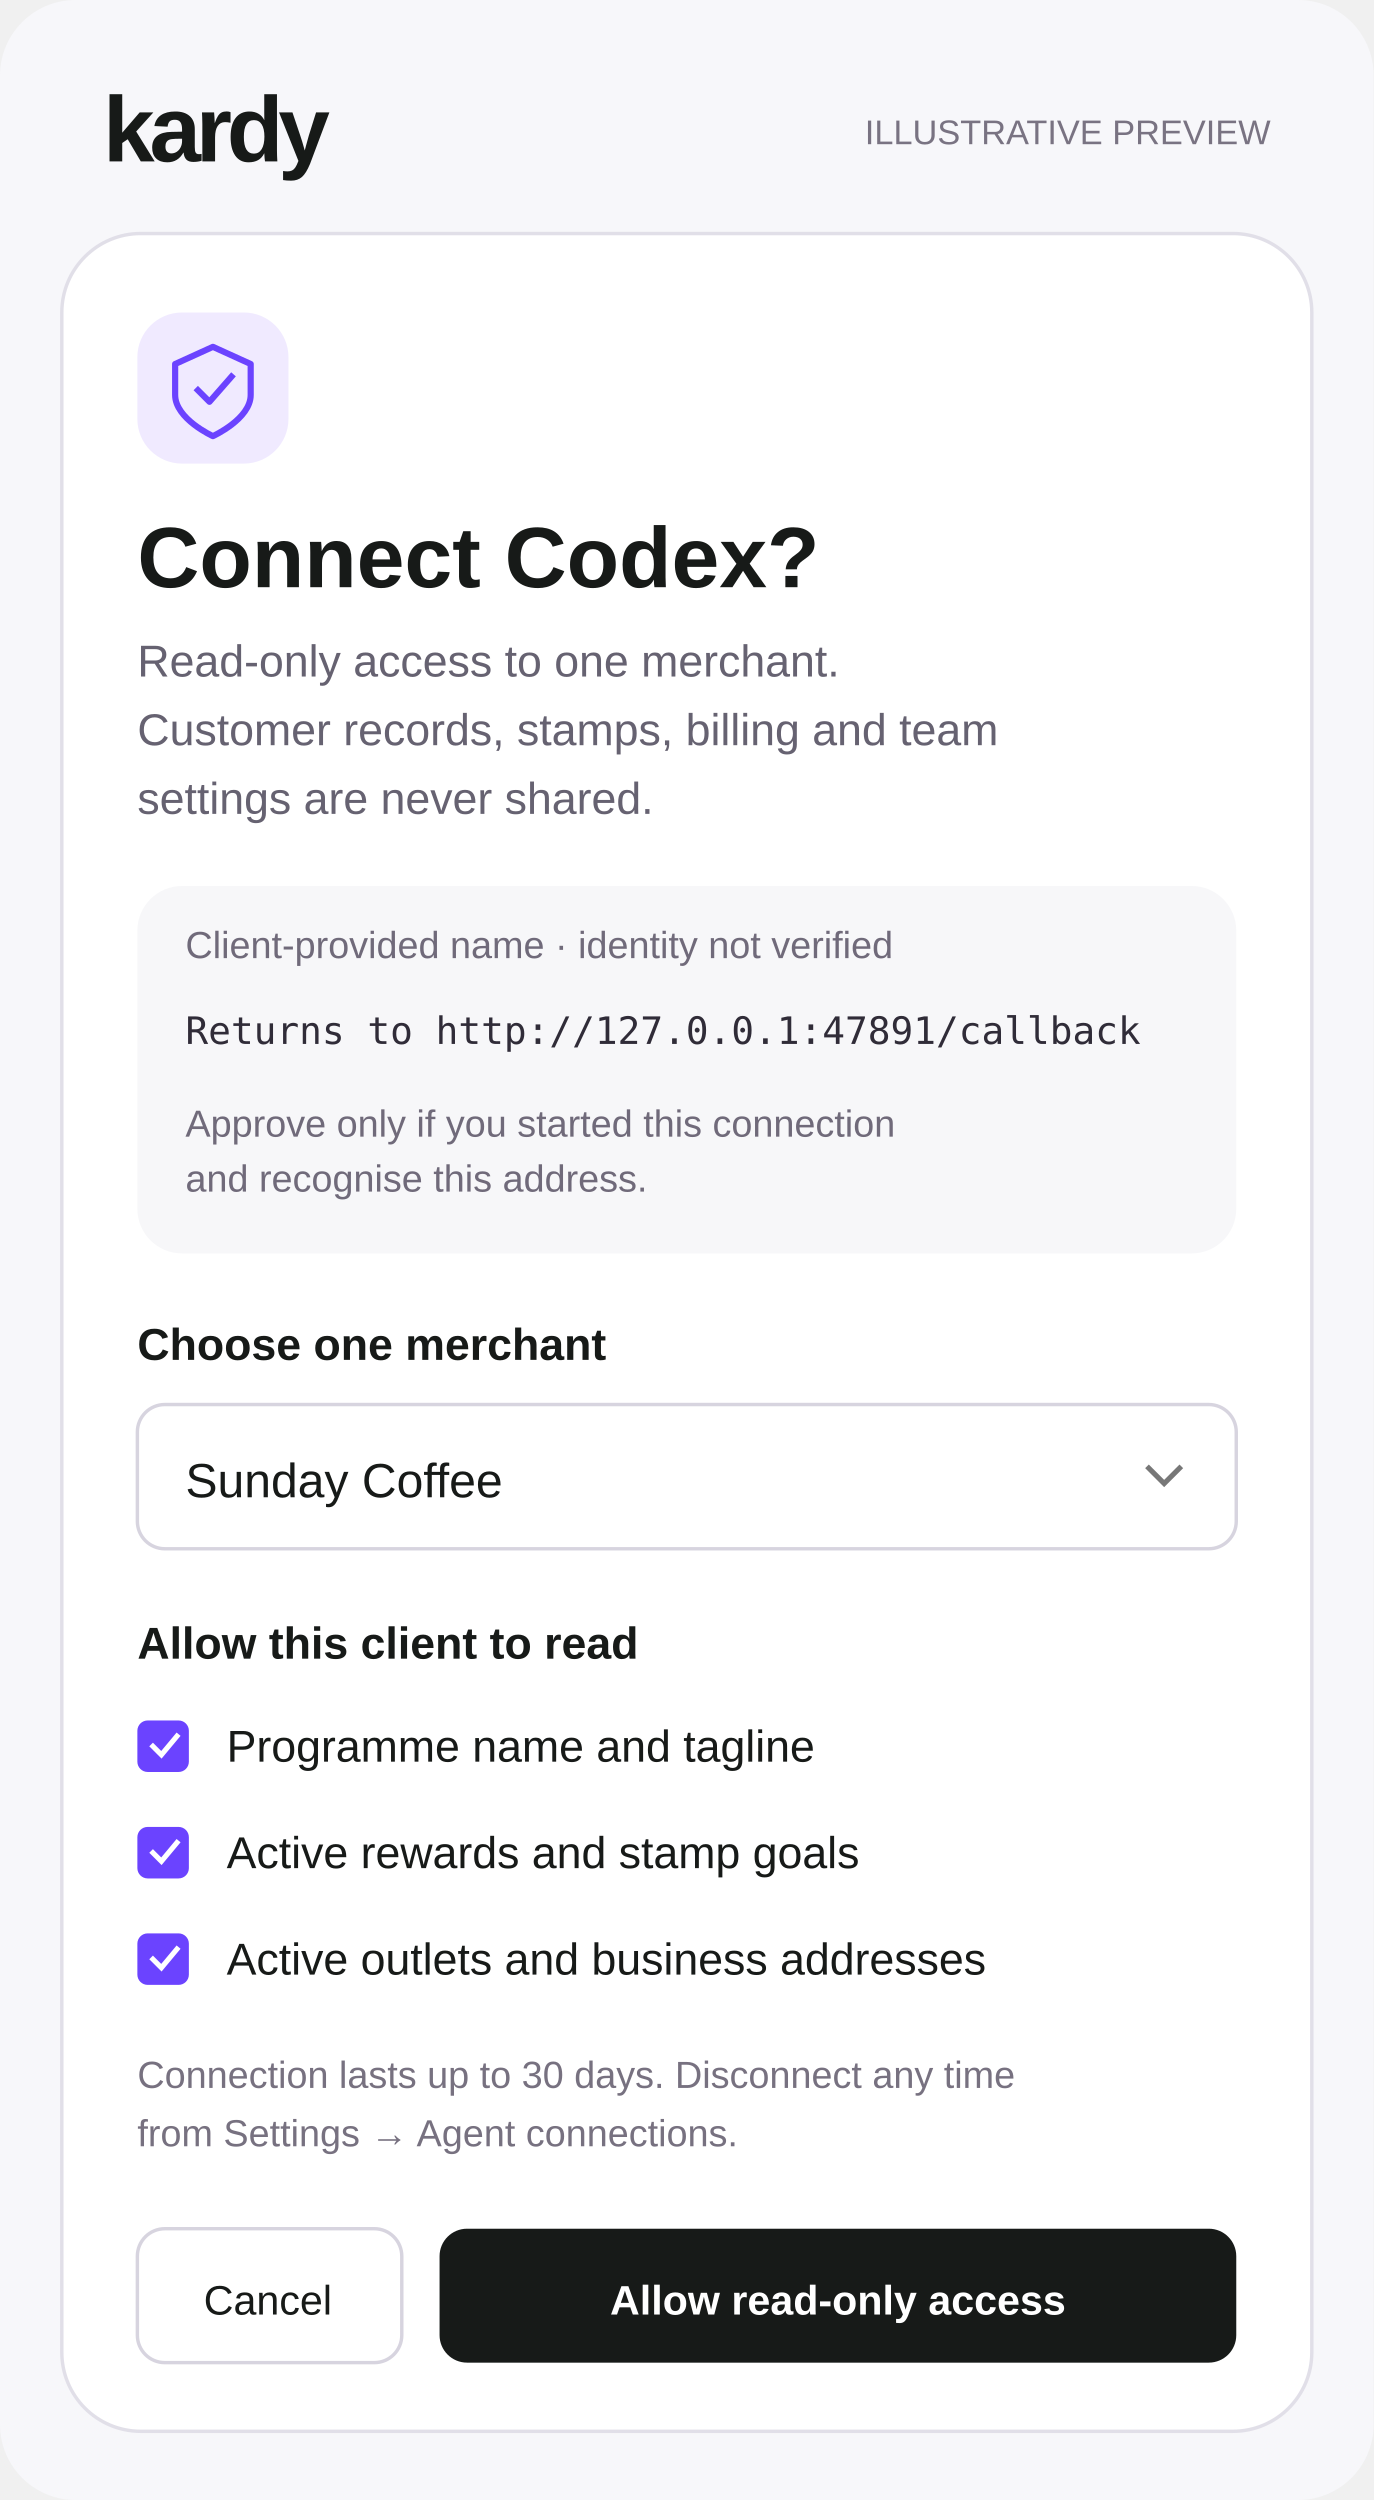
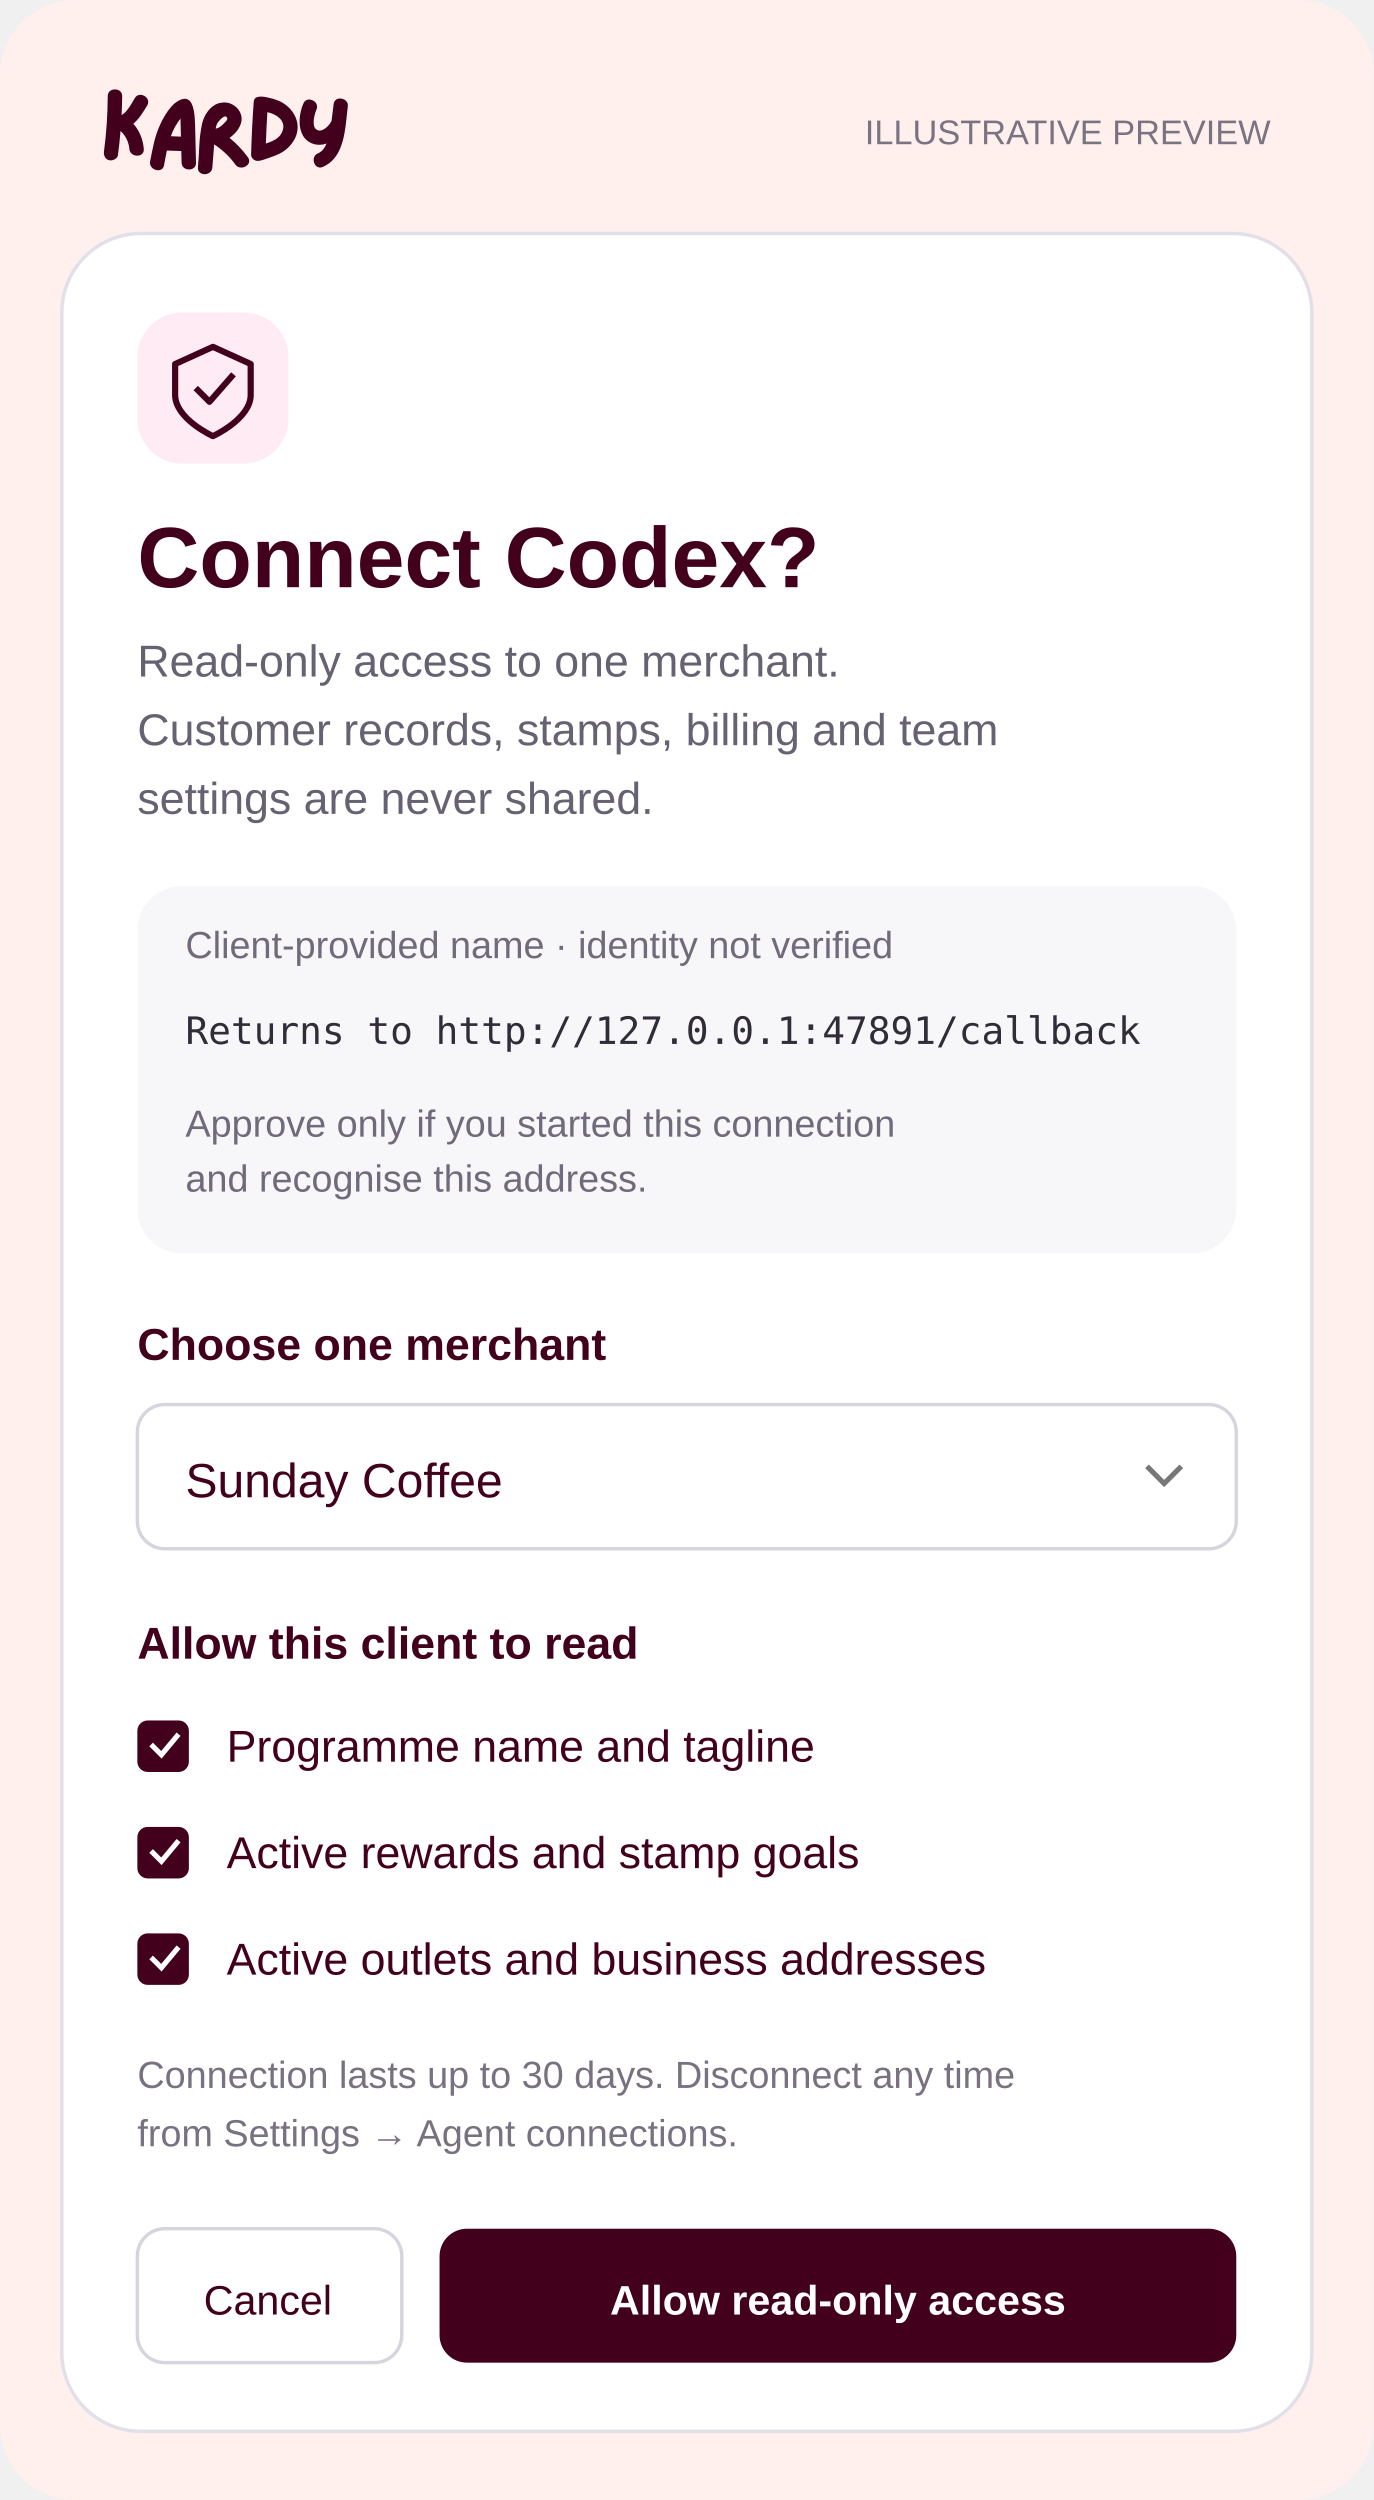
<svg xmlns="http://www.w3.org/2000/svg" viewBox="0 0 400 728" role="img" aria-labelledby="title desc">
-   <rect width="400" height="728" rx="22" fill="#f7f7fa" />
-   <g font-family="Arial, sans-serif" fill="#171a18">
-     <text x="30" y="47" font-size="27" font-weight="700" letter-spacing="-1.5">kardy</text>
+   <rect width="400" height="728" rx="22" fill="#FFF0EE" />
+   <g font-family="Arial, sans-serif" fill="#42001C">
+     <svg x="30" y="24.86" width="71.55" height="27" viewBox="325 255 790 277" fill="#42001C">
+       <path d="M 154.594 -195.406 C 148.406 -184.895 141.754 -174.535 134.641 -164.328 C 127.535 -154.129 119.348 -145.008 110.078 -136.969 C 129.859 -114.289 141.086 -87.391 143.766 -56.266 C 144.18 -50.492 143 -45.805 140.219 -42.203 C 137.438 -38.598 133.828 -36.227 129.391 -35.094 C 124.961 -33.957 120.379 -33.957 115.641 -35.094 C 110.898 -36.227 106.773 -38.598 103.266 -42.203 C 99.766 -45.805 97.805 -50.492 97.391 -56.266 C 96.359 -67.398 93.367 -77.914 88.422 -87.812 C 83.473 -97.707 76.984 -106.363 68.953 -113.781 C 66.891 -87.602 64.102 -61.734 60.594 -36.172 C 59.977 -32.047 58.07 -28.594 54.875 -25.812 C 51.688 -23.031 47.977 -21.07 43.75 -19.938 C 39.52 -18.801 35.551 -18.75 31.844 -19.781 C 25.25 -21.645 20.711 -25.305 18.234 -30.766 C 15.766 -36.223 14.941 -42.047 15.766 -48.234 C 19.68 -77.504 22.617 -106.926 24.578 -136.5 C 26.535 -166.082 27.617 -195.613 27.828 -225.094 C 27.828 -231.07 29.375 -235.863 32.469 -239.469 C 35.562 -243.07 39.426 -245.441 44.062 -246.578 C 48.695 -247.711 53.332 -247.711 57.969 -246.578 C 62.602 -245.441 66.469 -243.07 69.562 -239.469 C 72.656 -235.863 74.203 -231.07 74.203 -225.094 C 73.992 -214.988 73.785 -204.938 73.578 -194.938 C 73.379 -184.945 72.969 -174.898 72.344 -164.797 C 78.531 -168.504 84.195 -173.5 89.344 -179.781 C 94.5 -186.07 99.141 -192.723 103.266 -199.734 C 107.391 -206.742 111.102 -213.031 114.406 -218.594 C 117.488 -223.75 121.242 -227.098 125.672 -228.641 C 130.109 -230.191 134.645 -230.348 139.281 -229.109 C 143.926 -227.867 147.945 -225.547 151.344 -222.141 C 154.75 -218.742 156.863 -214.727 157.688 -210.094 C 158.508 -205.457 157.477 -200.562 154.594 -195.406 Z M 154.594 -195.406 " transform="translate(312.3325 504.75)" />
+       <path d="M 160.156 -135.734 C 160.781 -115.117 161.297 -94.504 161.703 -73.891 C 162.117 -53.285 162.633 -32.676 163.25 -12.062 C 163.457 -6.082 162.016 -1.289 158.922 2.312 C 155.828 5.926 152.016 8.297 147.484 9.422 C 142.953 10.555 138.363 10.504 133.719 9.266 C 129.082 8.035 125.164 5.664 121.969 2.156 C 118.781 -1.34 117.082 -6.082 116.875 -12.062 C 116.664 -18.238 116.508 -24.422 116.406 -30.609 C 116.301 -36.797 116.145 -42.977 115.938 -49.156 L 69.562 -50.703 C 67.914 -43.078 66.367 -35.348 64.922 -27.516 C 63.484 -19.68 62.039 -11.848 60.594 -4.016 C 59.57 1.754 57.254 5.977 53.641 8.656 C 50.035 11.332 45.863 12.672 41.125 12.672 C 36.383 12.672 31.898 11.43 27.672 8.953 C 23.441 6.484 20.141 3.086 17.766 -1.234 C 15.398 -5.566 14.734 -10.617 15.766 -16.391 C 19.473 -36.586 23.645 -56.578 28.281 -76.359 C 32.926 -96.148 39.473 -115.426 47.922 -134.188 C 52.047 -143.457 57.301 -153.453 63.688 -164.172 C 70.082 -174.891 77.348 -184.734 85.484 -193.703 C 93.629 -202.672 102.648 -209.32 112.547 -213.656 C 121.816 -217.562 129.336 -218.281 135.109 -215.812 C 140.879 -213.344 145.414 -208.859 148.719 -202.359 C 152.02 -195.867 154.441 -188.5 155.984 -180.25 C 157.523 -172.008 158.551 -163.867 159.062 -155.828 C 159.582 -147.785 159.945 -141.086 160.156 -135.734 Z M 84.094 -101.719 C 83.895 -100.895 83.641 -100.07 83.328 -99.25 C 83.016 -98.426 82.656 -97.602 82.25 -96.781 C 87.812 -96.57 93.27 -96.363 98.625 -96.156 C 103.988 -95.945 109.348 -95.738 114.703 -95.531 C 114.504 -102.133 114.352 -108.785 114.25 -115.484 C 114.145 -122.18 113.988 -128.93 113.781 -135.734 C 113.57 -138.41 113.469 -141.242 113.469 -144.234 C 113.469 -147.223 113.469 -150.266 113.469 -153.359 C 109.969 -149.234 106.977 -145.211 104.5 -141.297 C 100.383 -135.109 96.625 -128.719 93.219 -122.125 C 89.82 -115.531 86.781 -108.727 84.094 -101.719 Z M 84.094 -101.719 " transform="translate(460.742 504.75)" />
+       <path d="M 175.922 -29.375 C 179.43 -24.633 180.875 -19.992 180.25 -15.453 C 179.633 -10.922 177.676 -7.055 174.375 -3.859 C 171.082 -0.672 167.113 1.594 162.469 2.938 C 157.832 4.281 153.094 4.332 148.25 3.094 C 143.406 1.852 139.234 -1.133 135.734 -5.875 C 126.453 -18.656 116.094 -30.457 104.656 -41.281 C 93.219 -52.102 80.906 -61.844 67.719 -70.5 C 66.688 -58.125 65.707 -45.852 64.781 -33.688 C 63.852 -21.531 62.875 -9.27 61.844 3.094 C 61.426 9.07 59.516 13.812 56.109 17.312 C 52.711 20.82 48.645 23.191 43.906 24.422 C 39.164 25.66 34.578 25.66 30.141 24.422 C 25.711 23.191 22.055 20.82 19.172 17.312 C 16.285 13.812 15.047 9.07 15.453 3.094 C 17.305 -19.582 18.75 -42.566 19.781 -65.859 C 20.812 -89.148 23.598 -111.926 28.141 -134.188 C 30.398 -145.52 34.625 -156.547 40.812 -167.266 C 47 -177.984 54.883 -186.898 64.469 -194.016 C 74.051 -201.129 85.234 -204.891 98.016 -205.297 C 106.879 -205.711 115.273 -204.062 123.203 -200.344 C 131.141 -196.633 137.891 -191.535 143.453 -185.047 C 149.023 -178.555 152.789 -171.133 154.75 -162.781 C 156.707 -154.438 156.242 -145.832 153.359 -136.969 C 150.473 -128.312 145.781 -120.016 139.281 -112.078 C 132.789 -104.141 125.32 -97.285 116.875 -91.516 C 138.926 -73.785 158.609 -53.07 175.922 -29.375 Z M 109.766 -153.359 C 108.941 -157.484 107.344 -159.801 104.969 -160.312 C 102.594 -160.832 99.91 -160.16 96.922 -158.297 C 93.941 -156.441 91.008 -154.07 88.125 -151.188 C 85.238 -148.301 82.766 -145.469 80.703 -142.688 C 78.641 -139.906 77.297 -137.895 76.672 -136.656 C 75.023 -132.125 73.582 -126.973 72.344 -121.203 C 76.469 -121.816 80.176 -123.102 83.469 -125.062 C 86.77 -127.02 89.969 -129.441 93.062 -132.328 C 94.301 -133.566 96.363 -135.523 99.25 -138.203 C 102.133 -140.879 104.707 -143.66 106.969 -146.547 C 109.238 -149.441 110.172 -151.711 109.766 -153.359 Z M 109.766 -153.359 " transform="translate(614.7168 504.75)" />
+       <path d="M 67.094 -221.688 C 79.25 -219.414 90.992 -216.016 102.328 -211.484 C 113.672 -206.953 124.188 -200.359 133.875 -191.703 C 144.383 -182.211 152.523 -170.922 158.297 -157.828 C 164.078 -144.742 166.141 -131.094 164.484 -116.875 C 163.047 -104.707 159.18 -93.473 152.891 -83.172 C 146.609 -72.867 138.93 -63.801 129.859 -55.969 C 119.754 -47.312 107.848 -40.352 94.141 -35.094 C 80.441 -29.832 67.301 -25.145 54.719 -21.031 C 51.219 -20 47.66 -19.066 44.047 -18.234 C 40.441 -17.41 36.891 -17.207 33.391 -17.625 C 28.441 -18.445 24.164 -20.816 20.562 -24.734 C 16.957 -28.648 15.254 -33.082 15.453 -38.031 C 16.898 -94.094 19.688 -150.363 23.812 -206.844 C 24.219 -213.238 26.328 -217.672 30.141 -220.141 C 33.953 -222.617 38.488 -223.957 43.75 -224.156 C 49.008 -224.363 54.113 -224.055 59.062 -223.234 C 61.738 -222.816 64.414 -222.301 67.094 -221.688 Z M 116.562 -114.094 C 119.445 -122.539 119.91 -130.113 117.953 -136.812 C 115.992 -143.508 112.438 -149.383 107.281 -154.438 C 102.133 -159.488 96.055 -163.66 89.047 -166.953 C 82.035 -170.254 74.926 -172.629 67.719 -174.078 C 65.656 -140.066 64.004 -106.469 62.766 -73.281 C 70.391 -75.75 77.754 -78.582 84.859 -81.781 C 91.973 -84.977 98.312 -89.148 103.875 -94.297 C 109.445 -99.453 113.676 -106.051 116.562 -114.094 Z M 116.562 -114.094 " transform="translate(785.6969 504.75)" />
+       <path d="M 124.906 -199.734 C 125.531 -205.504 127.645 -209.938 131.25 -213.031 C 134.852 -216.125 138.973 -217.82 143.609 -218.125 C 148.254 -218.438 152.789 -217.613 157.219 -215.656 C 161.656 -213.695 165.16 -210.656 167.734 -206.531 C 170.305 -202.414 171.18 -197.473 170.359 -191.703 C 168.711 -178.297 167.164 -164.117 165.719 -149.172 C 164.281 -134.234 162.172 -119.238 159.391 -104.188 C 156.609 -89.145 152.586 -74.77 147.328 -61.062 C 142.066 -47.352 134.898 -35.086 125.828 -24.266 C 116.766 -13.441 105.125 -4.836 90.906 1.547 C 85.539 4.016 80.641 4.523 76.203 3.078 C 71.773 1.641 68.223 -0.984 65.547 -4.797 C 62.867 -8.609 61.27 -12.938 60.75 -17.781 C 60.238 -22.625 61.062 -27.207 63.219 -31.531 C 65.383 -35.863 69.148 -39.266 74.516 -41.734 C 81.523 -44.828 87.242 -49.207 91.672 -54.875 C 96.109 -60.551 99.664 -66.789 102.344 -73.594 C 93.895 -70.5 85.289 -69.051 76.531 -69.25 C 67.77 -69.457 59.16 -71.625 50.703 -75.75 C 39.578 -81.52 31.281 -89.453 25.812 -99.547 C 20.352 -109.648 17.109 -120.734 16.078 -132.797 C 15.047 -144.859 15.613 -156.914 17.781 -168.969 C 19.945 -181.031 23.191 -191.906 27.516 -201.594 C 29.785 -207.156 33.082 -210.914 37.406 -212.875 C 41.738 -214.832 46.223 -215.348 50.859 -214.422 C 55.492 -213.492 59.664 -211.535 63.375 -208.547 C 67.094 -205.555 69.617 -201.742 70.953 -197.109 C 72.297 -192.473 71.832 -187.473 69.562 -182.109 C 67.914 -178.398 66.266 -173.609 64.609 -167.734 C 62.961 -161.859 61.781 -155.625 61.062 -149.031 C 60.344 -142.438 60.598 -136.301 61.828 -130.625 C 63.066 -124.957 65.957 -120.68 70.5 -117.797 C 74.613 -115.117 79.094 -114.297 83.938 -115.328 C 88.781 -116.359 93.414 -118.52 97.844 -121.812 C 102.281 -125.113 106.25 -128.926 109.75 -133.25 C 113.258 -137.582 116.047 -141.602 118.109 -145.312 C 119.348 -154.383 120.484 -163.453 121.516 -172.516 C 122.547 -181.586 123.676 -190.66 124.906 -199.734 Z M 124.906 -199.734 " transform="translate(941.5269 504.75)" />
+     </svg>
    <text x="370" y="42" text-anchor="end" font-size="10" fill="#797382">ILLUSTRATIVE PREVIEW</text>
    <rect x="18" y="68" width="364" height="640" rx="23" fill="#fff" stroke="#e1dfe8" />
-     <rect x="40" y="91" width="44" height="44" rx="13" fill="#f0eaff" />
-     <path d="M62 101l11 5v9c0 7-11 12-11 12s-11-5-11-12v-9z M57 113l4 4 7-8" fill="none" stroke="#6b43ff" stroke-width="1.8" stroke-linejoin="round" />
+     <rect x="40" y="91" width="44" height="44" rx="13" fill="#ffebf3" />
+     <path d="M62 101l11 5v9c0 7-11 12-11 12s-11-5-11-12v-9z M57 113l4 4 7-8" fill="none" stroke="#42001C" stroke-width="1.8" stroke-linejoin="round" />
    <text x="40" y="171" font-size="25" font-weight="600">Connect Codex?</text>
    <g font-size="13" fill="#666271">
      <text x="40" y="197">Read-only access to one merchant.</text>
      <text x="40" y="217">Customer records, stamps, billing and team</text>
      <text x="40" y="237">settings are never shared.</text>
    </g>
    <rect x="40" y="258" width="320" height="107" rx="13" fill="#f7f7f9" />
    <g font-size="11" fill="#706a7a">
      <text x="54" y="279">Client-provided name · identity not verified</text>
      <text x="54" y="304" font-family="monospace" fill="#302c38">Returns to http://127.0.0.1:47891/callback</text>
      <text x="54" y="331">Approve only if you started this connection</text>
      <text x="54" y="347">and recognise this address.</text>
    </g>
    <text x="40" y="396" font-size="13" font-weight="600">Choose one merchant</text>
    <rect x="40" y="409" width="320" height="42" rx="8" fill="#fff" stroke="#d7d4df" />
    <text x="54" y="436" font-size="14">Sunday Coffee</text>
    <path d="M334 427l5 5 5-5" stroke="#777" fill="none" stroke-width="1.5" />
    <text x="40" y="483" font-size="13" font-weight="600">Allow this client to read</text>
-     <g fill="#6b43ff">
+     <g fill="#42001C">
      <rect x="40" y="501" width="15" height="15" rx="3" />
      <rect x="40" y="532" width="15" height="15" rx="3" />
      <rect x="40" y="563" width="15" height="15" rx="3" />
    </g>
    <path d="M44 508l3 3 5-6 M44 539l3 3 5-6 M44 570l3 3 5-6" fill="none" stroke="#fff" stroke-width="1.5" />
    <g font-size="13">
      <text x="66" y="513">Programme name and tagline</text>
      <text x="66" y="544">Active rewards and stamp goals</text>
      <text x="66" y="575">Active outlets and business addresses</text>
    </g>
    <g font-size="11" fill="#777180">
      <text x="40" y="608">Connection lasts up to 30 days. Disconnect any time</text>
      <text x="40" y="625">from Settings → Agent connections.</text>
    </g>
    <rect x="40" y="649" width="77" height="39" rx="8" fill="#fff" stroke="#d7d4df" />
    <text x="78" y="674" text-anchor="middle" font-size="12">Cancel</text>
-     <rect x="128" y="649" width="232" height="39" rx="8" fill="#171a18" />
+     <rect x="128" y="649" width="232" height="39" rx="8" fill="#42001C" />
    <text x="244" y="674" text-anchor="middle" fill="#fff" font-size="12" font-weight="600">Allow read-only access</text>
  </g>
</svg>
